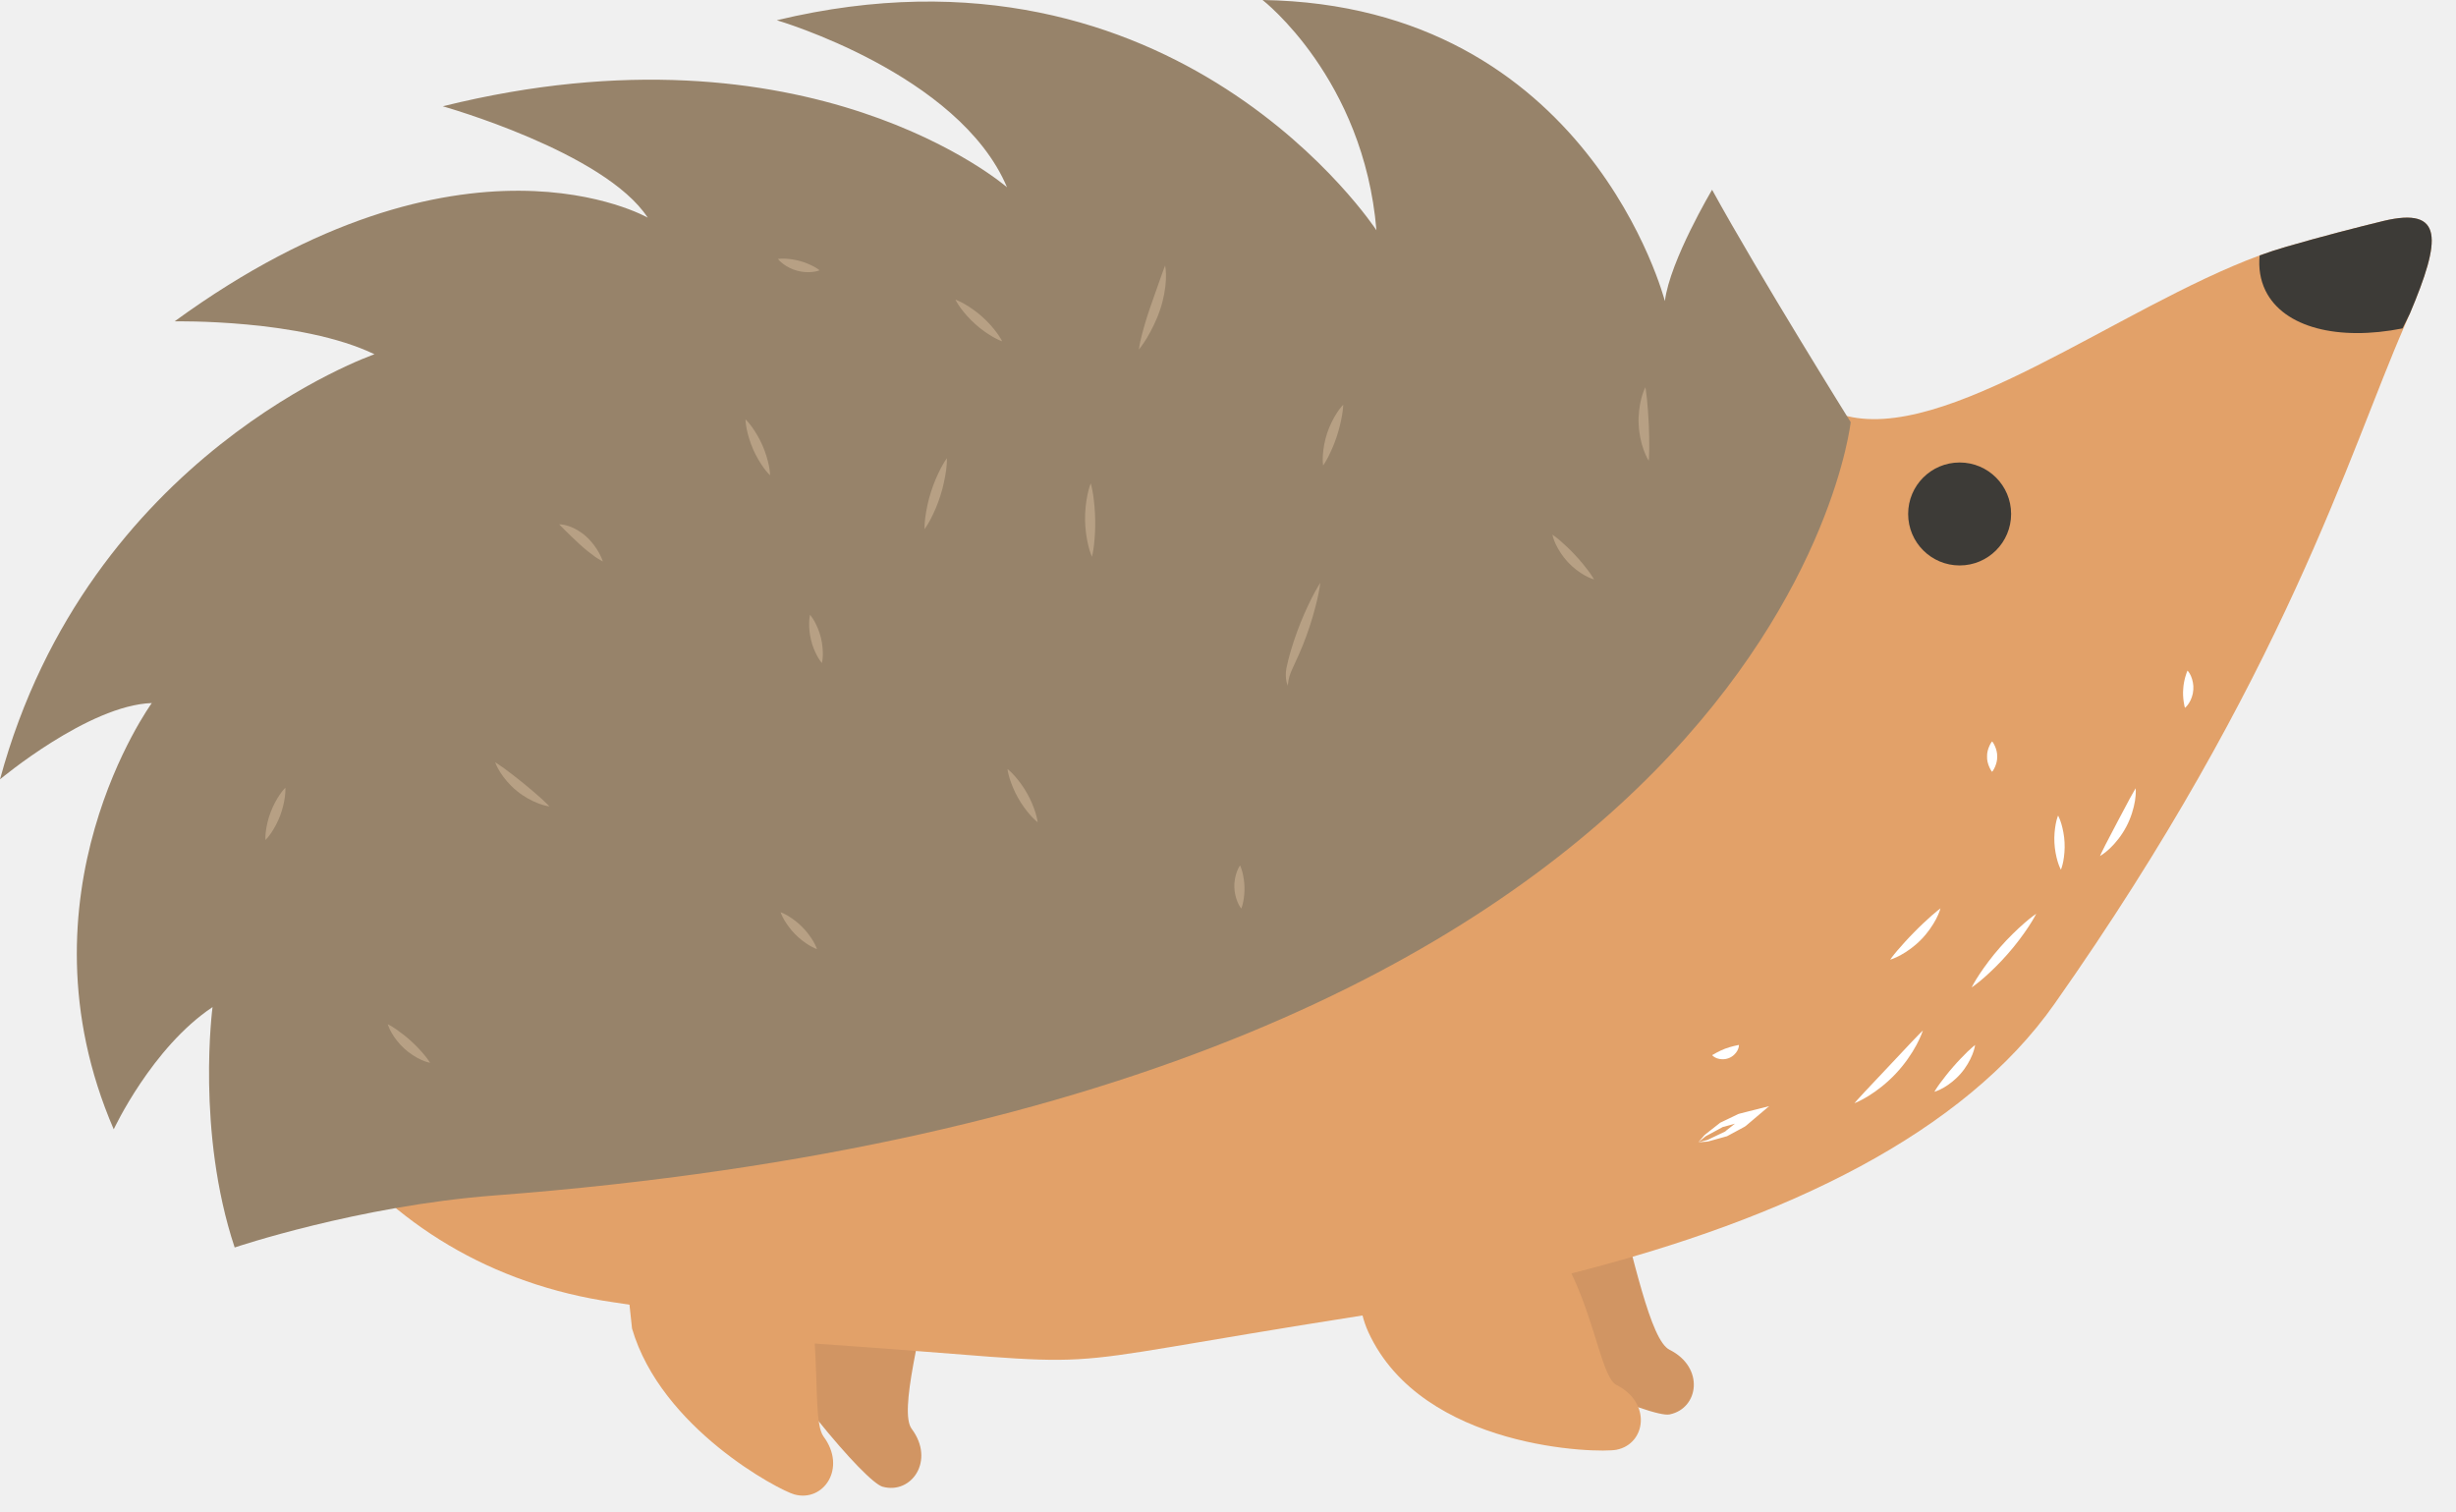
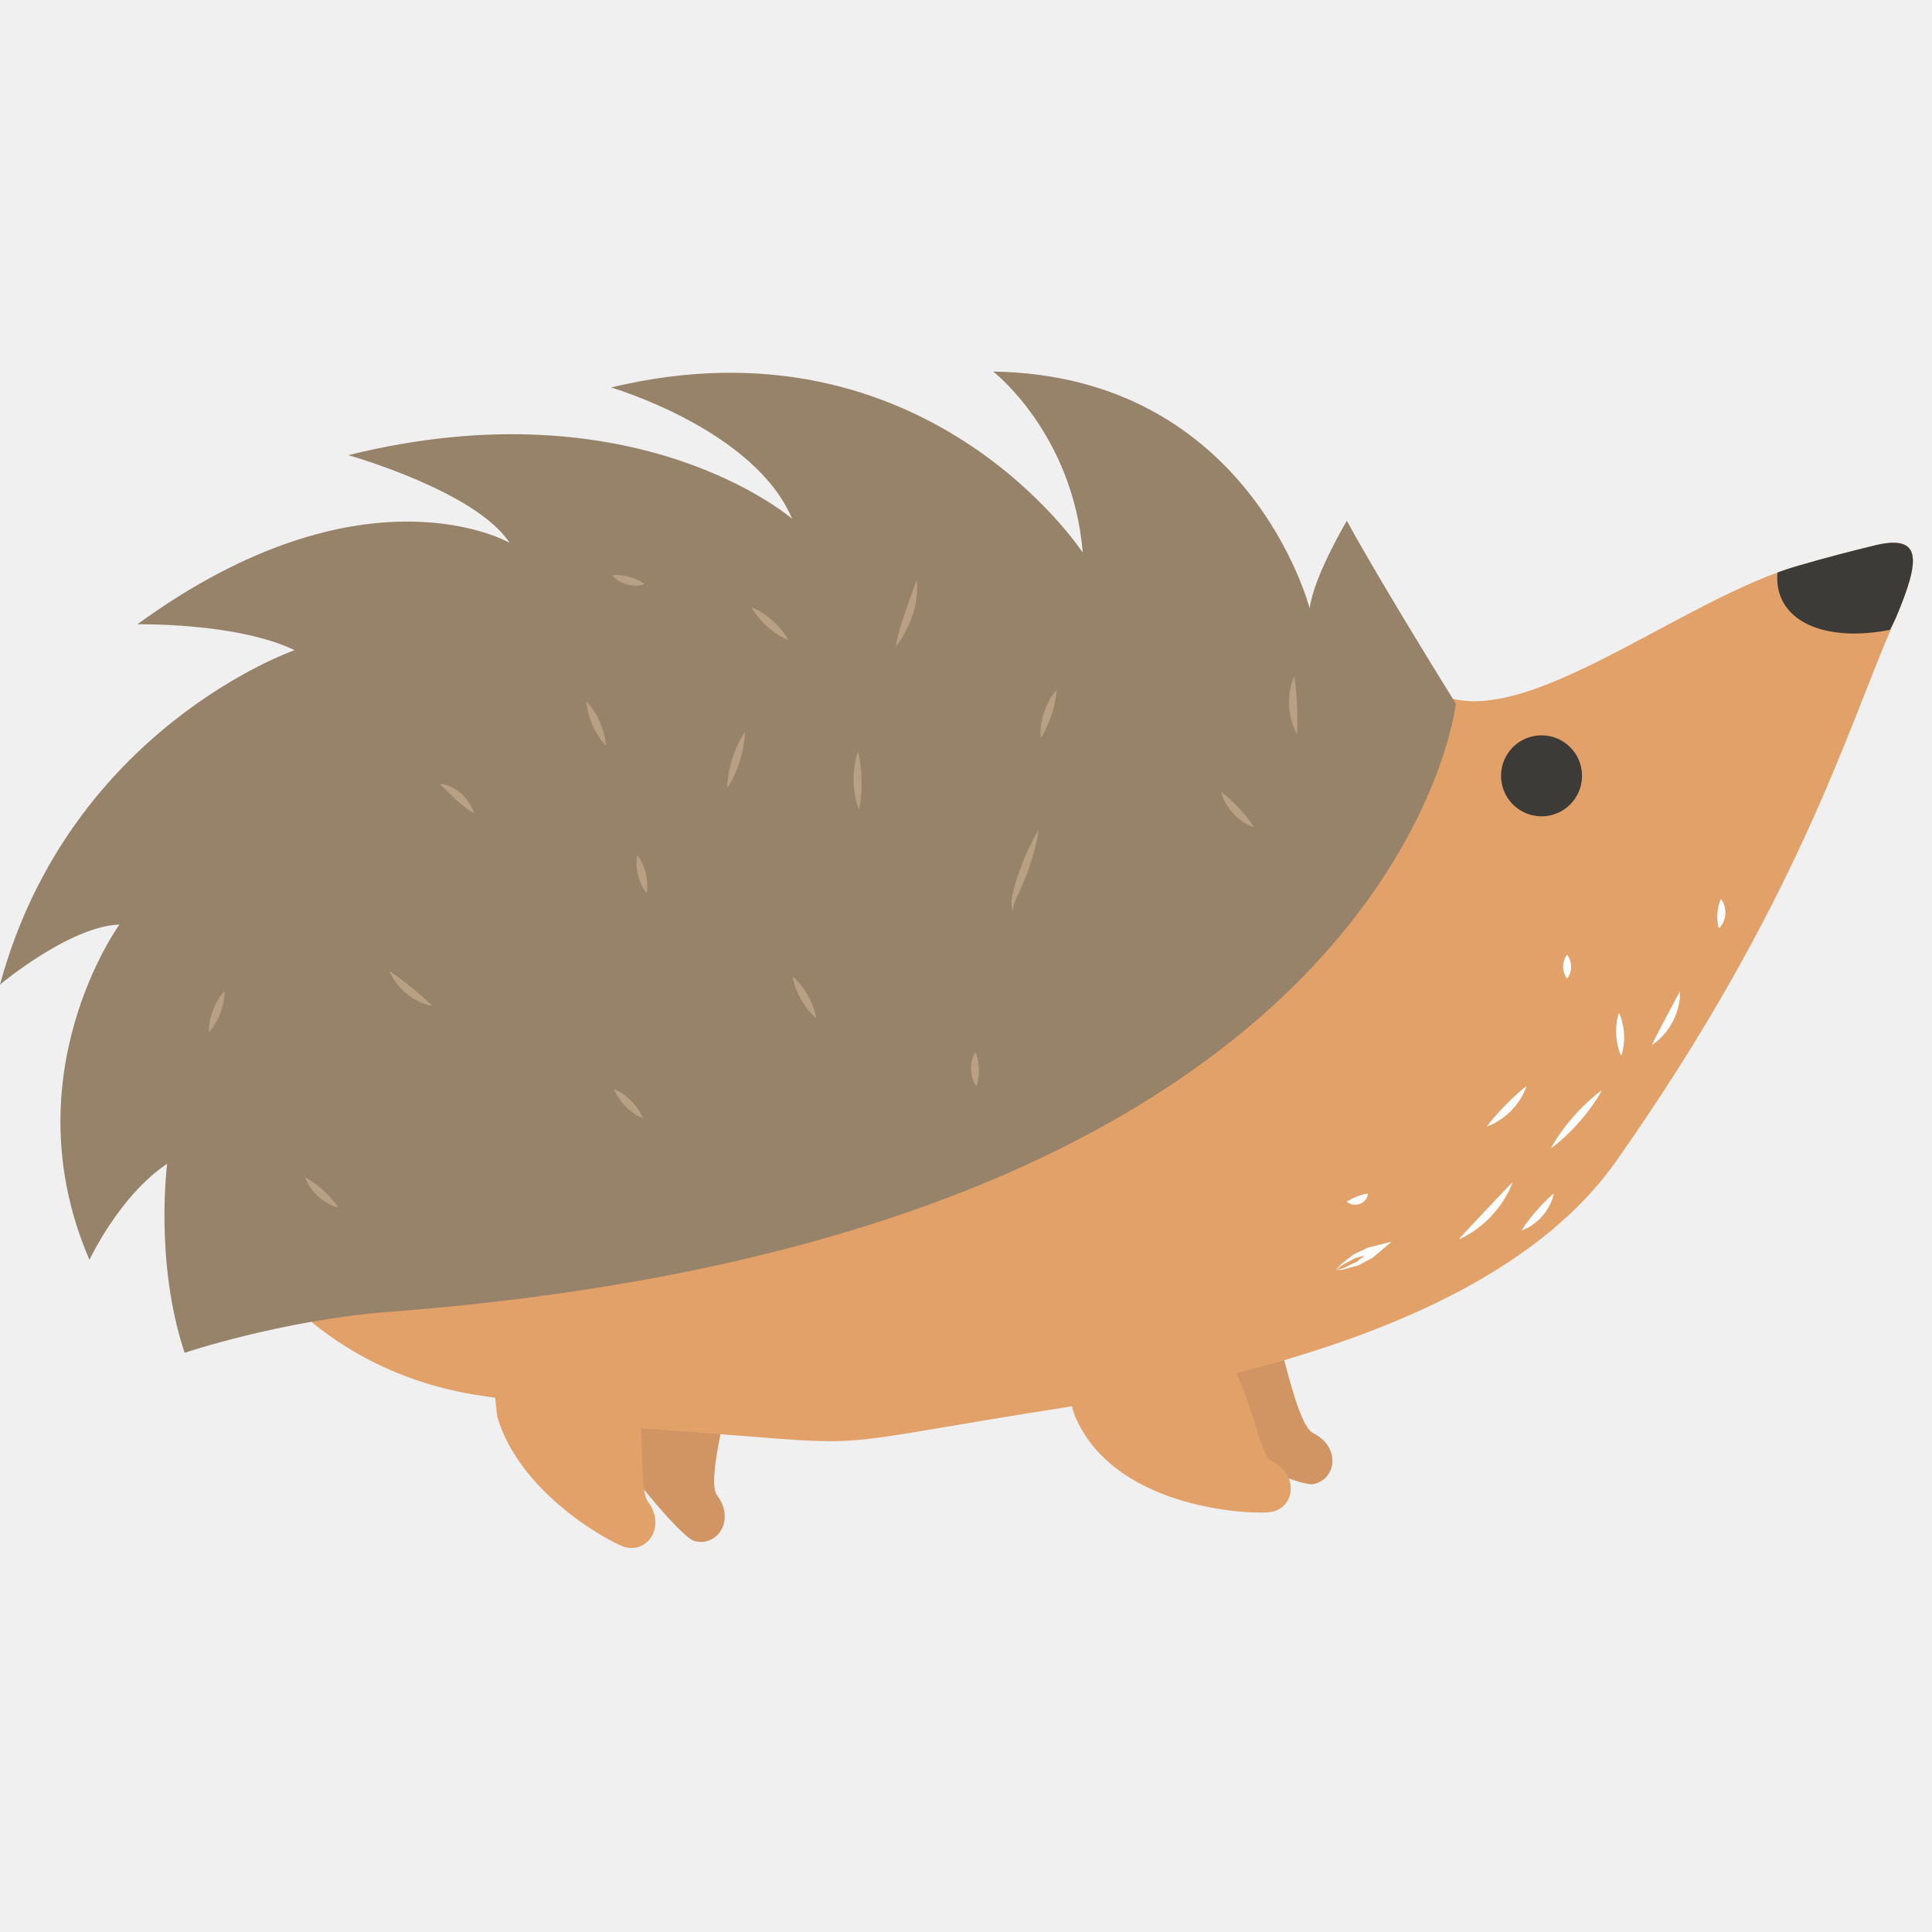
- <svg xmlns="http://www.w3.org/2000/svg" width="100%" height="100%" viewBox="0 0 91 56" version="1.1" xml:space="preserve" style="fill-rule:evenodd;clip-rule:evenodd;stroke-linejoin:round;stroke-miterlimit:1.414;">
-   <path d="M26.443,47.057c2.443,4.137 5.624,7.853 6.26,8.026c1.073,0.295 1.953,-0.971 1.077,-2.144c-0.472,-0.633 0.325,-3.572 0.949,-6.623c-3.379,-3.508 -6.162,-2.342 -8.286,0.741" style="fill:#d19563;fill-rule:nonzero;" />
-   <path d="M52.661,48.042c4.04,2.601 8.551,4.494 9.197,4.363c1.091,-0.218 1.309,-1.745 0,-2.398c-0.707,-0.354 -1.313,-3.339 -2.124,-6.345c-4.595,-1.618 -6.558,0.672 -7.073,4.38" style="fill:#d19563;fill-rule:nonzero;" />
-   <path d="M23.418,49.22c1.081,3.708 5.469,6.005 6.016,6.149c1.075,0.297 1.952,-0.97 1.081,-2.145c-0.296,-0.389 -0.221,-1.755 -0.326,-3.446c12.288,0.848 6.967,1.046 20.295,-1.04c0.053,0.203 0.123,0.412 0.216,0.616c2.004,4.365 8.549,4.493 9.195,4.359c1.092,-0.215 1.308,-1.743 0,-2.4c-0.518,-0.256 -0.756,-2.209 -1.669,-4.133c8.022,-2.034 14.536,-5.208 17.897,-9.986c8.543,-12.136 10.933,-20.471 12.967,-25.109c0.064,-0.151 0.128,-0.297 0.186,-0.435c0.005,-0.012 0.012,-0.018 0.012,-0.024c1.168,-2.761 1.267,-3.97 -0.971,-3.441c-1.023,0.25 -2.25,0.564 -3.592,0.953c-0.326,0.094 -0.663,0.203 -0.999,0.325c-5.215,1.919 -11.69,7.034 -15.461,5.906c-13.026,-3.906 -10.201,-2.639 -22.105,-3.981c-13.809,-1.558 -36.182,0.532 -37.419,18.769c-0.609,8.969 4.897,16.786 13.994,18.093l0.589,0.089l0.094,0.881Z" style="fill:#e2a169;fill-rule:nonzero;" />
-   <path d="M89.287,11.626c0,0.006 -0.006,0.011 -0.012,0.023c-0.081,0.162 -0.162,0.338 -0.255,0.518c-2.366,0.47 -4.4,-0.018 -5.08,-1.401c-0.192,-0.395 -0.261,-0.837 -0.215,-1.302c0.337,-0.122 0.674,-0.233 0.999,-0.326c1.343,-0.389 2.569,-0.703 3.593,-0.953c2.238,-0.529 2.138,0.68 0.97,3.441" style="fill:#3d3b37;fill-rule:nonzero;" />
-   <path d="M74.516,19.042c0,1.054 -0.854,1.908 -1.907,1.908c-1.054,0 -1.908,-0.854 -1.908,-1.908c0,-1.054 0.854,-1.907 1.908,-1.907c1.053,0 1.907,0.853 1.907,1.907" style="fill:#3d3b37;fill-rule:nonzero;" />
-   <path d="M18.307,44.293c47.556,-3.63 50.265,-28.652 50.265,-28.652c0,0 -3.384,-5.422 -5.135,-8.61c0,0 -1.562,2.623 -1.75,4.125c0,0 -2.812,-10.968 -14.906,-11.156c0,0 3.75,2.906 4.219,8.531c0,0 -7.406,-11.343 -22.219,-7.781c0,0 6.75,1.969 8.531,6.188c0,0 -7.312,-6.375 -20.906,-3c0,0 6,1.689 7.594,4.126c0,0 -6.844,-3.939 -17.531,3.842c0,0 4.687,-0.093 7.406,1.219c0,0 -10.594,3.656 -13.875,15.75c0,0 3.281,-2.749 5.625,-2.827c0,0 -5.165,7.103 -1.411,15.793c0,0 1.411,-3.028 3.661,-4.528c0,0 -0.611,4.593 0.82,8.906c0,0 4.572,-1.542 9.612,-1.926" style="fill:#97836a;fill-rule:nonzero;" />
-   <path d="M75.448,33.853c0,0 -0.105,0.21 -0.296,0.497c-0.19,0.285 -0.459,0.653 -0.761,0.993c-0.298,0.343 -0.626,0.659 -0.884,0.885c-0.259,0.227 -0.454,0.357 -0.454,0.357c0,0 0.104,-0.21 0.295,-0.496c0.19,-0.286 0.46,-0.653 0.761,-0.993c0.298,-0.343 0.628,-0.658 0.886,-0.885c0.258,-0.227 0.453,-0.358 0.453,-0.358" style="fill:#fff;fill-rule:nonzero;" />
-   <path d="M71.248,38.178c0,0 -0.072,0.229 -0.242,0.543c-0.168,0.314 -0.435,0.71 -0.762,1.055c-0.325,0.348 -0.703,0.639 -1.006,0.825c-0.303,0.189 -0.528,0.274 -0.528,0.274c0,0 0.155,-0.184 0.394,-0.436c0.236,-0.252 0.551,-0.585 0.867,-0.92c0.314,-0.334 0.629,-0.67 0.865,-0.92c0.238,-0.254 0.412,-0.421 0.412,-0.421" style="fill:#fff;fill-rule:nonzero;" />
-   <path d="M73.182,38.716c0,0 -0.019,0.154 -0.105,0.364c-0.084,0.208 -0.23,0.472 -0.428,0.696c-0.195,0.226 -0.435,0.408 -0.63,0.521c-0.195,0.112 -0.346,0.154 -0.346,0.154c0,0 0.077,-0.137 0.206,-0.312c0.13,-0.174 0.302,-0.399 0.487,-0.609c0.182,-0.213 0.382,-0.413 0.536,-0.567c0.156,-0.15 0.28,-0.247 0.28,-0.247" style="fill:#fff;fill-rule:nonzero;" />
-   <path d="M71.899,33.655c0,0 -0.045,0.171 -0.165,0.4c-0.121,0.228 -0.313,0.516 -0.555,0.759c-0.238,0.246 -0.521,0.444 -0.747,0.568c-0.226,0.125 -0.397,0.174 -0.397,0.174c0,0 0.1,-0.147 0.264,-0.337c0.165,-0.191 0.382,-0.437 0.613,-0.668c0.226,-0.235 0.469,-0.456 0.656,-0.625c0.187,-0.166 0.331,-0.271 0.331,-0.271" style="fill:#fff;fill-rule:nonzero;" />
-   <path d="M76.256,30.215c0,0 0.067,0.123 0.122,0.309c0.054,0.186 0.107,0.435 0.118,0.685c0.015,0.251 -0.011,0.504 -0.046,0.695c-0.035,0.19 -0.089,0.319 -0.089,0.319c0,0 -0.067,-0.122 -0.122,-0.308c-0.055,-0.186 -0.106,-0.435 -0.118,-0.686c-0.015,-0.251 0.012,-0.504 0.047,-0.694c0.035,-0.191 0.088,-0.32 0.088,-0.32" style="fill:#fff;fill-rule:nonzero;" />
-   <path d="M79.133,29.205c0,0 0.016,0.187 -0.027,0.463c-0.044,0.273 -0.147,0.632 -0.321,0.958c-0.171,0.329 -0.408,0.617 -0.609,0.807c-0.201,0.191 -0.367,0.283 -0.367,0.283c0,0 0.076,-0.173 0.199,-0.411c0.121,-0.232 0.283,-0.543 0.446,-0.853c0.164,-0.31 0.328,-0.619 0.452,-0.851c0.126,-0.235 0.227,-0.396 0.227,-0.396" style="fill:#fff;fill-rule:nonzero;" />
-   <path d="M63.438,39.093c0.015,-0.012 0.276,-0.162 0.478,-0.238c0.201,-0.078 0.497,-0.14 0.515,-0.141c0,0 0.005,0.093 -0.053,0.203c-0.056,0.109 -0.175,0.233 -0.328,0.288c-0.153,0.06 -0.324,0.047 -0.438,0.003c-0.119,-0.044 -0.174,-0.115 -0.174,-0.115" style="fill:#fff;fill-rule:nonzero;" />
-   <path d="M73.812,27.469c0.015,0 0.201,0.281 0.188,0.562c0.013,0.282 -0.173,0.563 -0.188,0.563c-0.015,0 -0.201,-0.281 -0.187,-0.563c-0.013,-0.281 0.173,-0.562 0.187,-0.562" style="fill:#fff;fill-rule:nonzero;" />
-   <path d="M81.053,24.845c0,0 0.073,0.076 0.129,0.208c0.056,0.131 0.1,0.316 0.085,0.5c-0.01,0.185 -0.078,0.362 -0.152,0.484c-0.073,0.122 -0.157,0.188 -0.157,0.188c-0.012,-0.009 -0.096,-0.378 -0.065,-0.697c0.014,-0.32 0.146,-0.675 0.16,-0.683" style="fill:#fff;fill-rule:nonzero;" />
-   <path d="M20.716,19.426c0,0 0.146,-0.005 0.351,0.064c0.202,0.066 0.455,0.205 0.659,0.394c0.208,0.187 0.366,0.415 0.467,0.595c0.101,0.181 0.143,0.322 0.143,0.322c0,0 -0.133,-0.063 -0.3,-0.181c-0.166,-0.119 -0.374,-0.284 -0.562,-0.458c-0.191,-0.172 -0.37,-0.355 -0.515,-0.492c-0.14,-0.136 -0.243,-0.244 -0.243,-0.244" style="fill:#b7a084;fill-rule:nonzero;" />
-   <path d="M27.622,15.536c0,0 0.112,0.106 0.239,0.282c0.126,0.177 0.276,0.42 0.388,0.68c0.116,0.259 0.194,0.534 0.239,0.746c0.043,0.212 0.045,0.367 0.045,0.367c0,0 -0.112,-0.106 -0.239,-0.282c-0.127,-0.176 -0.276,-0.42 -0.388,-0.68c-0.116,-0.258 -0.193,-0.534 -0.238,-0.747c-0.044,-0.212 -0.046,-0.366 -0.046,-0.366" style="fill:#b7a084;fill-rule:nonzero;" />
-   <path d="M18.347,28.242c0,0 0.15,0.091 0.346,0.235c0.196,0.147 0.452,0.337 0.696,0.539c0.247,0.198 0.486,0.409 0.67,0.571c0.182,0.163 0.3,0.291 0.3,0.291c0,0 -0.174,-0.02 -0.41,-0.111c-0.236,-0.089 -0.537,-0.246 -0.796,-0.461c-0.263,-0.21 -0.478,-0.473 -0.614,-0.686c-0.137,-0.214 -0.192,-0.378 -0.192,-0.378" style="fill:#b7a084;fill-rule:nonzero;" />
-   <path d="M30.014,22.778c0,0 0.085,0.098 0.171,0.254c0.084,0.157 0.177,0.372 0.231,0.595c0.057,0.224 0.074,0.456 0.072,0.635c-0.003,0.178 -0.034,0.304 -0.034,0.304c0,0 -0.086,-0.097 -0.171,-0.254c-0.085,-0.157 -0.179,-0.371 -0.231,-0.595c-0.057,-0.223 -0.074,-0.456 -0.071,-0.634c0.002,-0.179 0.033,-0.305 0.033,-0.305" style="fill:#b7a084;fill-rule:nonzero;" />
-   <path d="M35.085,16.976c0,0 0.005,0.182 -0.029,0.443c-0.036,0.259 -0.102,0.6 -0.207,0.928c-0.101,0.329 -0.243,0.647 -0.363,0.88c-0.121,0.232 -0.23,0.379 -0.23,0.379c0,0 -0.006,-0.183 0.029,-0.443c0.035,-0.26 0.101,-0.601 0.207,-0.928c0.102,-0.33 0.243,-0.646 0.364,-0.879c0.12,-0.234 0.229,-0.38 0.229,-0.38" style="fill:#b7a084;fill-rule:nonzero;" />
-   <path d="M43.171,9.833c0,0 0.042,0.209 0.028,0.527c-0.013,0.315 -0.083,0.734 -0.22,1.128c-0.133,0.396 -0.325,0.766 -0.484,1.033c-0.162,0.267 -0.297,0.432 -0.297,0.432c0,0 0.025,-0.213 0.102,-0.513c0.077,-0.301 0.192,-0.692 0.324,-1.072c0.135,-0.381 0.268,-0.762 0.369,-1.047c0.1,-0.287 0.178,-0.488 0.178,-0.488" style="fill:#b7a084;fill-rule:nonzero;" />
-   <path d="M35.4,11.102c0,0 0.149,0.052 0.341,0.163c0.192,0.112 0.435,0.275 0.65,0.469c0.218,0.192 0.409,0.414 0.541,0.593c0.133,0.178 0.201,0.32 0.201,0.32c0,0 -0.149,-0.052 -0.341,-0.163c-0.193,-0.111 -0.435,-0.275 -0.65,-0.47c-0.218,-0.191 -0.408,-0.414 -0.541,-0.592c-0.133,-0.179 -0.201,-0.32 -0.201,-0.32" style="fill:#b7a084;fill-rule:nonzero;" />
-   <path d="M40.415,17.907c0,0 0.051,0.174 0.089,0.428c0.036,0.256 0.072,0.593 0.075,0.93c0.008,0.338 -0.016,0.676 -0.045,0.932c-0.029,0.257 -0.075,0.432 -0.075,0.432c0,0 -0.075,-0.165 -0.135,-0.418c-0.062,-0.254 -0.116,-0.596 -0.12,-0.939c-0.007,-0.344 0.037,-0.688 0.09,-0.943c0.052,-0.256 0.121,-0.422 0.121,-0.422" style="fill:#b7a084;fill-rule:nonzero;" />
-   <path d="M49.769,14.995c0,0 -0.003,0.161 -0.041,0.383c-0.04,0.222 -0.104,0.51 -0.197,0.788c-0.09,0.279 -0.211,0.549 -0.312,0.751c-0.102,0.201 -0.195,0.331 -0.195,0.331c0,0 -0.024,-0.158 -0.009,-0.387c0.015,-0.228 0.063,-0.528 0.159,-0.813c0.093,-0.286 0.234,-0.555 0.358,-0.747c0.124,-0.193 0.237,-0.306 0.237,-0.306" style="fill:#b7a084;fill-rule:nonzero;" />
-   <path d="M28.922,33.798c0,0 0.126,0.043 0.285,0.14c0.159,0.097 0.356,0.24 0.523,0.413c0.17,0.169 0.311,0.367 0.406,0.527c0.094,0.16 0.136,0.288 0.136,0.288c0,0 -0.128,-0.043 -0.286,-0.14c-0.159,-0.096 -0.356,-0.24 -0.523,-0.412c-0.17,-0.17 -0.31,-0.369 -0.405,-0.529c-0.094,-0.16 -0.136,-0.287 -0.136,-0.287" style="fill:#b7a084;fill-rule:nonzero;" />
-   <path d="M37.329,28.491c0,0 0.122,0.094 0.266,0.256c0.143,0.163 0.318,0.39 0.456,0.638c0.142,0.245 0.247,0.511 0.313,0.718c0.066,0.207 0.083,0.36 0.083,0.36c0,0 -0.122,-0.093 -0.266,-0.256c-0.144,-0.163 -0.318,-0.39 -0.456,-0.638c-0.141,-0.245 -0.246,-0.511 -0.313,-0.718c-0.065,-0.207 -0.083,-0.36 -0.083,-0.36" style="fill:#b7a084;fill-rule:nonzero;" />
-   <path d="M48.921,21.592c0,0 -0.03,0.257 -0.116,0.627c-0.088,0.37 -0.222,0.857 -0.396,1.328c-0.166,0.473 -0.39,0.937 -0.54,1.269c-0.154,0.33 -0.149,0.591 -0.149,0.591c0,0 -0.032,-0.057 -0.057,-0.171c-0.019,-0.111 -0.037,-0.285 0.002,-0.479c0.076,-0.388 0.219,-0.862 0.391,-1.338c0.17,-0.473 0.38,-0.932 0.551,-1.272c0.171,-0.339 0.314,-0.555 0.314,-0.555" style="fill:#b7a084;fill-rule:nonzero;" />
-   <path d="M45.947,32.064c0,0 0.05,0.105 0.088,0.255c0.036,0.15 0.072,0.345 0.075,0.54c0.008,0.195 -0.016,0.391 -0.044,0.543c-0.029,0.152 -0.073,0.261 -0.073,0.261c0,0 -0.075,-0.09 -0.137,-0.237c-0.062,-0.147 -0.117,-0.35 -0.121,-0.556c-0.008,-0.206 0.036,-0.413 0.09,-0.562c0.053,-0.151 0.122,-0.244 0.122,-0.244" style="fill:#b7a084;fill-rule:nonzero;" />
-   <path d="M28.825,9.594c0,0 0.116,-0.017 0.27,-0.01c0.154,0.009 0.351,0.032 0.538,0.085c0.189,0.049 0.37,0.129 0.507,0.199c0.138,0.072 0.228,0.146 0.228,0.146c0,0 -0.108,0.046 -0.267,0.062c-0.157,0.017 -0.368,0.011 -0.566,-0.046c-0.2,-0.052 -0.384,-0.154 -0.512,-0.248c-0.129,-0.095 -0.198,-0.188 -0.198,-0.188" style="fill:#b7a084;fill-rule:nonzero;" />
-   <path d="M57.52,19.81c0,0 0.13,0.086 0.291,0.225c0.162,0.143 0.369,0.331 0.555,0.535c0.19,0.201 0.364,0.419 0.494,0.591c0.129,0.172 0.203,0.307 0.203,0.307c0,0 -0.149,-0.04 -0.342,-0.148c-0.193,-0.107 -0.432,-0.28 -0.629,-0.495c-0.2,-0.212 -0.355,-0.464 -0.449,-0.663c-0.094,-0.201 -0.123,-0.352 -0.123,-0.352" style="fill:#b7a084;fill-rule:nonzero;" />
-   <path d="M60.964,14.348c0,0 0.035,0.179 0.06,0.434c0.023,0.256 0.053,0.591 0.066,0.925c0.018,0.333 0.018,0.669 0.018,0.927c-0.001,0.256 -0.019,0.437 -0.019,0.437c0,0 -0.099,-0.152 -0.188,-0.402c-0.09,-0.248 -0.171,-0.594 -0.185,-0.945c-0.019,-0.352 0.032,-0.703 0.098,-0.959c0.066,-0.258 0.15,-0.417 0.15,-0.417" style="fill:#b7a084;fill-rule:nonzero;" />
-   <path d="M14.368,37.948c0,0 0.132,0.064 0.298,0.177c0.166,0.116 0.376,0.273 0.567,0.449c0.193,0.173 0.37,0.368 0.499,0.523c0.129,0.155 0.204,0.28 0.204,0.28c0,0 -0.144,-0.026 -0.332,-0.112c-0.188,-0.087 -0.424,-0.229 -0.623,-0.414c-0.203,-0.182 -0.366,-0.404 -0.47,-0.583c-0.104,-0.18 -0.143,-0.32 -0.143,-0.32" style="fill:#b7a084;fill-rule:nonzero;" />
-   <path d="M10.573,29.185c0,0 0.01,0.142 -0.017,0.339c-0.028,0.198 -0.082,0.455 -0.176,0.696c-0.091,0.243 -0.219,0.471 -0.33,0.637c-0.112,0.166 -0.215,0.266 -0.215,0.266c0,0 -0.009,-0.144 0.018,-0.341c0.027,-0.198 0.082,-0.454 0.177,-0.695c0.09,-0.243 0.219,-0.471 0.33,-0.637c0.111,-0.166 0.213,-0.265 0.213,-0.265" style="fill:#b7a084;fill-rule:nonzero;" />
-   <path d="M62.926,42.322l0.264,-0.067c0.093,-0.015 0.156,-0.065 0.244,-0.101l0.491,-0.234c0,-0.009 0.061,-0.051 0.089,-0.075l0.106,-0.084l0.214,-0.168l0.107,-0.084c0.01,-0.01 0.052,-0.039 0.036,-0.033l0.04,-0.048l0.157,-0.185l0.174,0.302l-0.271,0.021l-0.067,0.005c0.043,-0.015 -0.026,0.007 -0.033,0.008l-0.132,0.036l-0.261,0.074l-0.131,0.036c-0.036,0.009 -0.105,0.033 -0.113,0.027l-0.479,0.259c-0.081,0.05 -0.159,0.072 -0.225,0.138l-0.21,0.173Zm0,0l0.177,-0.206c0.051,-0.073 0.144,-0.128 0.207,-0.184l0.428,-0.336l0.508,-0.243l0.123,-0.059c0.035,-0.013 0.006,-0.013 0.094,-0.036l0.066,-0.016l0.264,-0.068l0.757,-0.191l-0.583,0.494l-0.229,0.194l-0.057,0.048c-0.048,0.036 -0.048,0.028 -0.074,0.045l-0.12,0.065l-0.495,0.267l-0.524,0.146c-0.083,0.018 -0.181,0.061 -0.271,0.059l-0.271,0.021Z" style="fill:#fff;fill-rule:nonzero;" />
+ <svg xmlns="http://www.w3.org/2000/svg" width="100%" height="100%" viewBox="0 0 91 91" version="1.1" xml:space="preserve" style="fill-rule:evenodd;clip-rule:evenodd;stroke-linejoin:round;stroke-miterlimit:1.414;">
+   <g transform="matrix(1,0,0,1,0,17.5)">
+     <path d="M26.443,47.057C28.886,51.194 32.067,54.91 32.703,55.083C33.776,55.378 34.656,54.112 33.78,52.939C33.308,52.306 34.105,49.367 34.729,46.316C31.35,42.808 28.567,43.974 26.443,47.057" style="fill:rgb(209,149,99);fill-rule:nonzero;" />
+   </g>
+   <g transform="matrix(1,0,0,1,0,17.5)">
+     <path d="M52.661,48.042C56.701,50.643 61.212,52.536 61.858,52.405C62.949,52.187 63.167,50.66 61.858,50.007C61.151,49.653 60.545,46.668 59.734,43.662C55.139,42.044 53.176,44.334 52.661,48.042" style="fill:rgb(209,149,99);fill-rule:nonzero;" />
+   </g>
+   <g transform="matrix(1,0,0,1,0,17.5)">
+     <path d="M23.418,49.22C24.499,52.928 28.887,55.225 29.434,55.369C30.509,55.666 31.386,54.399 30.515,53.224C30.219,52.835 30.294,51.469 30.189,49.778C42.477,50.626 37.156,50.824 50.484,48.738C50.537,48.941 50.607,49.15 50.7,49.354C52.704,53.719 59.249,53.847 59.895,53.713C60.987,53.498 61.203,51.97 59.895,51.313C59.377,51.057 59.139,49.104 58.226,47.18C66.248,45.146 72.762,41.972 76.123,37.194C84.666,25.058 87.056,16.723 89.09,12.085C89.154,11.934 89.218,11.788 89.276,11.65C89.281,11.638 89.288,11.632 89.288,11.626C90.456,8.865 90.555,7.656 88.317,8.185C87.294,8.435 86.067,8.749 84.725,9.138C84.399,9.232 84.062,9.341 83.726,9.463C78.511,11.382 72.036,16.497 68.265,15.369C55.239,11.463 58.064,12.73 46.16,11.388C32.351,9.83 9.978,11.92 8.741,30.157C8.132,39.126 13.638,46.943 22.735,48.25L23.324,48.339L23.418,49.22Z" style="fill:rgb(226,161,105);fill-rule:nonzero;" />
+   </g>
+   <g transform="matrix(1,0,0,1,0,17.5)">
+     <path d="M89.287,11.626C89.287,11.632 89.281,11.637 89.275,11.649C89.194,11.811 89.113,11.987 89.02,12.167C86.654,12.637 84.62,12.149 83.94,10.766C83.748,10.371 83.679,9.929 83.725,9.464C84.062,9.342 84.399,9.231 84.724,9.138C86.067,8.749 87.293,8.435 88.317,8.185C90.555,7.656 90.455,8.865 89.287,11.626" style="fill:rgb(61,59,55);fill-rule:nonzero;" />
+   </g>
+   <g transform="matrix(1,0,0,1,0,17.5)">
+     <path d="M74.516,19.042C74.516,20.096 73.662,20.95 72.609,20.95C71.555,20.95 70.701,20.096 70.701,19.042C70.701,17.988 71.555,17.135 72.609,17.135C73.662,17.135 74.516,17.988 74.516,19.042" style="fill:rgb(61,59,55);fill-rule:nonzero;" />
+   </g>
+   <g transform="matrix(1,0,0,1,0,17.5)">
+     <path d="M18.307,44.293C65.863,40.663 68.572,15.641 68.572,15.641C68.572,15.641 65.188,10.219 63.437,7.031C63.437,7.031 61.875,9.654 61.687,11.156C61.687,11.156 58.875,0.188 46.781,0C46.781,0 50.531,2.906 51,8.531C51,8.531 43.594,-2.812 28.781,0.75C28.781,0.75 35.531,2.719 37.312,6.938C37.312,6.938 30,0.563 16.406,3.938C16.406,3.938 22.406,5.627 24,8.064C24,8.064 17.156,4.125 6.469,11.906C6.469,11.906 11.156,11.813 13.875,13.125C13.875,13.125 3.281,16.781 0,28.875C0,28.875 3.281,26.126 5.625,26.048C5.625,26.048 0.46,33.151 4.214,41.841C4.214,41.841 5.625,38.813 7.875,37.313C7.875,37.313 7.264,41.906 8.695,46.219C8.695,46.219 13.267,44.677 18.307,44.293" style="fill:rgb(151,131,106);fill-rule:nonzero;" />
+   </g>
+   <g transform="matrix(1,0,0,1,0,17.5)">
+     <path d="M75.448,33.853C75.448,33.853 75.343,34.063 75.152,34.35C74.962,34.635 74.693,35.003 74.391,35.343C74.093,35.686 73.765,36.002 73.507,36.228C73.248,36.455 73.053,36.585 73.053,36.585C73.053,36.585 73.157,36.375 73.348,36.089C73.538,35.803 73.808,35.436 74.109,35.096C74.407,34.753 74.737,34.438 74.995,34.211C75.253,33.984 75.448,33.853 75.448,33.853" style="fill:white;fill-rule:nonzero;" />
+   </g>
+   <g transform="matrix(1,0,0,1,0,17.5)">
+     <path d="M71.248,38.178C71.248,38.178 71.176,38.407 71.006,38.721C70.838,39.035 70.571,39.431 70.244,39.776C69.919,40.124 69.541,40.415 69.238,40.601C68.935,40.79 68.71,40.875 68.71,40.875C68.71,40.875 68.865,40.691 69.104,40.439C69.34,40.187 69.655,39.854 69.971,39.519C70.285,39.185 70.6,38.849 70.836,38.599C71.074,38.345 71.248,38.178 71.248,38.178" style="fill:white;fill-rule:nonzero;" />
+   </g>
+   <g transform="matrix(1,0,0,1,0,17.5)">
+     <path d="M73.182,38.716C73.182,38.716 73.163,38.87 73.077,39.08C72.993,39.288 72.847,39.552 72.649,39.776C72.454,40.002 72.214,40.184 72.019,40.297C71.824,40.409 71.673,40.451 71.673,40.451C71.673,40.451 71.75,40.314 71.879,40.139C72.009,39.965 72.181,39.74 72.366,39.53C72.548,39.317 72.748,39.117 72.902,38.963C73.058,38.813 73.182,38.716 73.182,38.716" style="fill:white;fill-rule:nonzero;" />
+   </g>
+   <g transform="matrix(1,0,0,1,0,17.5)">
+     <path d="M71.899,33.655C71.899,33.655 71.854,33.826 71.734,34.055C71.613,34.283 71.421,34.571 71.179,34.814C70.941,35.06 70.658,35.258 70.432,35.382C70.206,35.507 70.035,35.556 70.035,35.556C70.035,35.556 70.135,35.409 70.299,35.219C70.464,35.028 70.681,34.782 70.912,34.551C71.138,34.316 71.381,34.095 71.568,33.926C71.755,33.76 71.899,33.655 71.899,33.655" style="fill:white;fill-rule:nonzero;" />
+   </g>
+   <g transform="matrix(1,0,0,1,0,17.5)">
+     <path d="M76.256,30.215C76.256,30.215 76.323,30.338 76.378,30.524C76.432,30.71 76.485,30.959 76.496,31.209C76.511,31.46 76.485,31.713 76.45,31.904C76.415,32.094 76.361,32.223 76.361,32.223C76.361,32.223 76.294,32.101 76.239,31.915C76.184,31.729 76.133,31.48 76.121,31.229C76.106,30.978 76.133,30.725 76.168,30.535C76.203,30.344 76.256,30.215 76.256,30.215" style="fill:white;fill-rule:nonzero;" />
+   </g>
+   <g transform="matrix(1,0,0,1,0,17.5)">
+     <path d="M79.133,29.205C79.133,29.205 79.149,29.392 79.106,29.668C79.062,29.941 78.959,30.3 78.785,30.626C78.614,30.955 78.377,31.243 78.176,31.433C77.975,31.624 77.809,31.716 77.809,31.716C77.809,31.716 77.885,31.543 78.008,31.305C78.129,31.073 78.291,30.762 78.454,30.452C78.618,30.142 78.782,29.833 78.906,29.601C79.032,29.366 79.133,29.205 79.133,29.205" style="fill:white;fill-rule:nonzero;" />
+   </g>
+   <g transform="matrix(1,0,0,1,0,17.5)">
+     <path d="M63.438,39.093C63.453,39.081 63.714,38.931 63.916,38.855C64.117,38.777 64.413,38.715 64.431,38.714C64.431,38.714 64.436,38.807 64.378,38.917C64.322,39.026 64.203,39.15 64.05,39.205C63.897,39.265 63.726,39.252 63.612,39.208C63.493,39.164 63.438,39.093 63.438,39.093" style="fill:white;fill-rule:nonzero;" />
+   </g>
+   <g transform="matrix(1,0,0,1,0,17.5)">
+     <path d="M73.812,27.469C73.827,27.469 74.013,27.75 74,28.031C74.013,28.313 73.827,28.594 73.812,28.594C73.797,28.594 73.611,28.313 73.625,28.031C73.612,27.75 73.798,27.469 73.812,27.469" style="fill:white;fill-rule:nonzero;" />
+   </g>
+   <g transform="matrix(1,0,0,1,0,17.5)">
+     <path d="M81.053,24.845C81.053,24.845 81.126,24.921 81.182,25.053C81.238,25.184 81.282,25.369 81.267,25.553C81.257,25.738 81.189,25.915 81.115,26.037C81.042,26.159 80.958,26.225 80.958,26.225C80.946,26.216 80.862,25.847 80.893,25.528C80.907,25.208 81.039,24.853 81.053,24.845" style="fill:white;fill-rule:nonzero;" />
+   </g>
+   <g transform="matrix(1,0,0,1,0,17.5)">
+     <path d="M20.716,19.426C20.716,19.426 20.862,19.421 21.067,19.49C21.269,19.556 21.522,19.695 21.726,19.884C21.934,20.071 22.092,20.299 22.193,20.479C22.294,20.66 22.336,20.801 22.336,20.801C22.336,20.801 22.203,20.738 22.036,20.62C21.87,20.501 21.662,20.336 21.474,20.162C21.283,19.99 21.104,19.807 20.959,19.67C20.819,19.534 20.716,19.426 20.716,19.426" style="fill:rgb(183,160,132);fill-rule:nonzero;" />
+   </g>
+   <g transform="matrix(1,0,0,1,0,17.5)">
+     <path d="M27.622,15.536C27.622,15.536 27.734,15.642 27.861,15.818C27.987,15.995 28.137,16.238 28.249,16.498C28.365,16.757 28.443,17.032 28.488,17.244C28.531,17.456 28.533,17.611 28.533,17.611C28.533,17.611 28.421,17.505 28.294,17.329C28.167,17.153 28.018,16.909 27.906,16.649C27.79,16.391 27.713,16.115 27.668,15.902C27.624,15.69 27.622,15.536 27.622,15.536" style="fill:rgb(183,160,132);fill-rule:nonzero;" />
+   </g>
+   <g transform="matrix(1,0,0,1,0,17.5)">
+     <path d="M18.347,28.242C18.347,28.242 18.497,28.333 18.693,28.477C18.889,28.624 19.145,28.814 19.389,29.016C19.636,29.214 19.875,29.425 20.059,29.587C20.241,29.75 20.359,29.878 20.359,29.878C20.359,29.878 20.185,29.858 19.949,29.767C19.713,29.678 19.412,29.521 19.153,29.306C18.89,29.096 18.675,28.833 18.539,28.62C18.402,28.406 18.347,28.242 18.347,28.242" style="fill:rgb(183,160,132);fill-rule:nonzero;" />
+   </g>
+   <g transform="matrix(1,0,0,1,0,17.5)">
+     <path d="M30.014,22.778C30.014,22.778 30.099,22.876 30.185,23.032C30.269,23.189 30.362,23.404 30.416,23.627C30.473,23.851 30.49,24.083 30.488,24.262C30.485,24.44 30.454,24.566 30.454,24.566C30.454,24.566 30.368,24.469 30.283,24.312C30.198,24.155 30.104,23.941 30.052,23.717C29.995,23.494 29.978,23.261 29.981,23.083C29.983,22.904 30.014,22.778 30.014,22.778" style="fill:rgb(183,160,132);fill-rule:nonzero;" />
+   </g>
+   <g transform="matrix(1,0,0,1,0,17.5)">
+     <path d="M35.085,16.976C35.085,16.976 35.09,17.158 35.056,17.419C35.02,17.678 34.954,18.019 34.849,18.347C34.748,18.676 34.606,18.994 34.486,19.227C34.365,19.459 34.256,19.606 34.256,19.606C34.256,19.606 34.25,19.423 34.285,19.163C34.32,18.903 34.386,18.562 34.492,18.235C34.594,17.905 34.735,17.589 34.856,17.356C34.976,17.122 35.085,16.976 35.085,16.976" style="fill:rgb(183,160,132);fill-rule:nonzero;" />
+   </g>
+   <g transform="matrix(1,0,0,1,0,17.5)">
+     <path d="M43.171,9.833C43.171,9.833 43.213,10.042 43.199,10.36C43.186,10.675 43.116,11.094 42.979,11.488C42.846,11.884 42.654,12.254 42.495,12.521C42.333,12.788 42.198,12.953 42.198,12.953C42.198,12.953 42.223,12.74 42.3,12.44C42.377,12.139 42.492,11.748 42.624,11.368C42.759,10.987 42.892,10.606 42.993,10.321C43.093,10.034 43.171,9.833 43.171,9.833" style="fill:rgb(183,160,132);fill-rule:nonzero;" />
+   </g>
+   <g transform="matrix(1,0,0,1,0,17.5)">
+     <path d="M35.4,11.102C35.4,11.102 35.549,11.154 35.741,11.265C35.933,11.377 36.176,11.54 36.391,11.734C36.609,11.926 36.8,12.148 36.932,12.327C37.065,12.505 37.133,12.647 37.133,12.647C37.133,12.647 36.984,12.595 36.792,12.484C36.599,12.373 36.357,12.209 36.142,12.014C35.924,11.823 35.734,11.6 35.601,11.422C35.468,11.243 35.4,11.102 35.4,11.102" style="fill:rgb(183,160,132);fill-rule:nonzero;" />
+   </g>
+   <g transform="matrix(1,0,0,1,0,17.5)">
+     <path d="M40.415,17.907C40.415,17.907 40.466,18.081 40.504,18.335C40.54,18.591 40.576,18.928 40.579,19.265C40.587,19.603 40.563,19.941 40.534,20.197C40.505,20.454 40.459,20.629 40.459,20.629C40.459,20.629 40.384,20.464 40.324,20.211C40.262,19.957 40.208,19.615 40.204,19.272C40.197,18.928 40.241,18.584 40.294,18.329C40.346,18.073 40.415,17.907 40.415,17.907" style="fill:rgb(183,160,132);fill-rule:nonzero;" />
+   </g>
+   <g transform="matrix(1,0,0,1,0,17.5)">
+     <path d="M49.769,14.995C49.769,14.995 49.766,15.156 49.728,15.378C49.688,15.6 49.624,15.888 49.531,16.166C49.441,16.445 49.32,16.715 49.219,16.917C49.117,17.118 49.024,17.248 49.024,17.248C49.024,17.248 49,17.09 49.015,16.861C49.03,16.633 49.078,16.333 49.174,16.048C49.267,15.762 49.408,15.493 49.532,15.301C49.656,15.108 49.769,14.995 49.769,14.995" style="fill:rgb(183,160,132);fill-rule:nonzero;" />
+   </g>
+   <g transform="matrix(1,0,0,1,0,17.5)">
+     <path d="M28.922,33.798C28.922,33.798 29.048,33.841 29.207,33.938C29.366,34.035 29.563,34.178 29.73,34.351C29.9,34.52 30.041,34.718 30.136,34.878C30.23,35.038 30.272,35.166 30.272,35.166C30.272,35.166 30.144,35.123 29.986,35.026C29.827,34.93 29.63,34.786 29.463,34.614C29.293,34.444 29.153,34.245 29.058,34.085C28.964,33.925 28.922,33.798 28.922,33.798" style="fill:rgb(183,160,132);fill-rule:nonzero;" />
+   </g>
+   <g transform="matrix(1,0,0,1,0,17.5)">
+     <path d="M37.329,28.491C37.329,28.491 37.451,28.585 37.595,28.747C37.738,28.91 37.913,29.137 38.051,29.385C38.193,29.63 38.298,29.896 38.364,30.103C38.43,30.31 38.447,30.463 38.447,30.463C38.447,30.463 38.325,30.37 38.181,30.207C38.037,30.044 37.863,29.817 37.725,29.569C37.584,29.324 37.479,29.058 37.412,28.851C37.347,28.644 37.329,28.491 37.329,28.491" style="fill:rgb(183,160,132);fill-rule:nonzero;" />
+   </g>
+   <g transform="matrix(1,0,0,1,0,17.5)">
+     <path d="M48.921,21.592C48.921,21.592 48.891,21.849 48.805,22.219C48.717,22.589 48.583,23.076 48.409,23.547C48.243,24.02 48.019,24.484 47.869,24.816C47.715,25.146 47.72,25.407 47.72,25.407C47.72,25.407 47.688,25.35 47.663,25.236C47.644,25.125 47.626,24.951 47.665,24.757C47.741,24.369 47.884,23.895 48.056,23.419C48.226,22.946 48.436,22.487 48.607,22.147C48.778,21.808 48.921,21.592 48.921,21.592" style="fill:rgb(183,160,132);fill-rule:nonzero;" />
+   </g>
+   <g transform="matrix(1,0,0,1,0,17.5)">
+     <path d="M45.947,32.064C45.947,32.064 45.997,32.169 46.035,32.319C46.071,32.469 46.107,32.664 46.11,32.859C46.118,33.054 46.094,33.25 46.066,33.402C46.037,33.554 45.993,33.663 45.993,33.663C45.993,33.663 45.918,33.573 45.856,33.426C45.794,33.279 45.739,33.076 45.735,32.87C45.727,32.664 45.771,32.457 45.825,32.308C45.878,32.157 45.947,32.064 45.947,32.064" style="fill:rgb(183,160,132);fill-rule:nonzero;" />
+   </g>
+   <g transform="matrix(1,0,0,1,0,17.5)">
+     <path d="M28.825,9.594C28.825,9.594 28.941,9.577 29.095,9.584C29.249,9.593 29.446,9.616 29.633,9.669C29.822,9.718 30.003,9.798 30.14,9.868C30.278,9.94 30.368,10.014 30.368,10.014C30.368,10.014 30.26,10.06 30.101,10.076C29.944,10.093 29.733,10.087 29.535,10.03C29.335,9.978 29.151,9.876 29.023,9.782C28.894,9.687 28.825,9.594 28.825,9.594" style="fill:rgb(183,160,132);fill-rule:nonzero;" />
+   </g>
+   <g transform="matrix(1,0,0,1,0,17.5)">
+     <path d="M57.52,19.81C57.52,19.81 57.65,19.896 57.811,20.035C57.973,20.178 58.18,20.366 58.366,20.57C58.556,20.771 58.73,20.989 58.86,21.161C58.989,21.333 59.063,21.468 59.063,21.468C59.063,21.468 58.914,21.428 58.721,21.32C58.528,21.213 58.289,21.04 58.092,20.825C57.892,20.613 57.737,20.361 57.643,20.162C57.549,19.961 57.52,19.81 57.52,19.81" style="fill:rgb(183,160,132);fill-rule:nonzero;" />
+   </g>
+   <g transform="matrix(1,0,0,1,0,17.5)">
+     <path d="M60.964,14.348C60.964,14.348 60.999,14.527 61.024,14.782C61.047,15.038 61.077,15.373 61.09,15.707C61.108,16.04 61.108,16.376 61.108,16.634C61.107,16.89 61.089,17.071 61.089,17.071C61.089,17.071 60.99,16.919 60.901,16.669C60.811,16.421 60.73,16.075 60.716,15.724C60.697,15.372 60.748,15.021 60.814,14.765C60.88,14.507 60.964,14.348 60.964,14.348" style="fill:rgb(183,160,132);fill-rule:nonzero;" />
+   </g>
+   <g transform="matrix(1,0,0,1,0,17.5)">
+     <path d="M14.368,37.948C14.368,37.948 14.5,38.012 14.666,38.125C14.832,38.241 15.042,38.398 15.233,38.574C15.426,38.747 15.603,38.942 15.732,39.097C15.861,39.252 15.936,39.377 15.936,39.377C15.936,39.377 15.792,39.351 15.604,39.265C15.416,39.178 15.18,39.036 14.981,38.851C14.778,38.669 14.615,38.447 14.511,38.268C14.407,38.088 14.368,37.948 14.368,37.948" style="fill:rgb(183,160,132);fill-rule:nonzero;" />
+   </g>
+   <g transform="matrix(1,0,0,1,0,17.5)">
+     <path d="M10.573,29.185C10.573,29.185 10.583,29.327 10.556,29.524C10.528,29.722 10.474,29.979 10.38,30.22C10.289,30.463 10.161,30.691 10.05,30.857C9.938,31.023 9.835,31.123 9.835,31.123C9.835,31.123 9.826,30.979 9.853,30.782C9.88,30.584 9.935,30.328 10.03,30.087C10.12,29.844 10.249,29.616 10.36,29.45C10.471,29.284 10.573,29.185 10.573,29.185" style="fill:rgb(183,160,132);fill-rule:nonzero;" />
+   </g>
+   <g transform="matrix(1,0,0,1,0,17.5)">
+     <path d="M62.926,42.322L63.19,42.255C63.283,42.24 63.346,42.19 63.434,42.154L63.925,41.92C63.925,41.911 63.986,41.869 64.014,41.845L64.12,41.761L64.334,41.593L64.441,41.509C64.451,41.499 64.493,41.47 64.477,41.476L64.517,41.428L64.674,41.243L64.848,41.545L64.577,41.566L64.51,41.571C64.553,41.556 64.484,41.578 64.477,41.579L64.345,41.615L64.084,41.689L63.953,41.725C63.917,41.734 63.848,41.758 63.84,41.752L63.361,42.011C63.28,42.061 63.202,42.083 63.136,42.149L62.926,42.322ZM62.926,42.322L63.103,42.116C63.154,42.043 63.247,41.988 63.31,41.932L63.738,41.596L64.246,41.353L64.369,41.294C64.404,41.281 64.375,41.281 64.463,41.258L64.529,41.242L64.793,41.174L65.55,40.983L64.967,41.477L64.738,41.671L64.681,41.719C64.633,41.755 64.633,41.747 64.607,41.764L64.487,41.829L63.992,42.096L63.468,42.242C63.385,42.26 63.287,42.303 63.197,42.301L62.926,42.322Z" style="fill:white;fill-rule:nonzero;" />
+   </g>
</svg>
